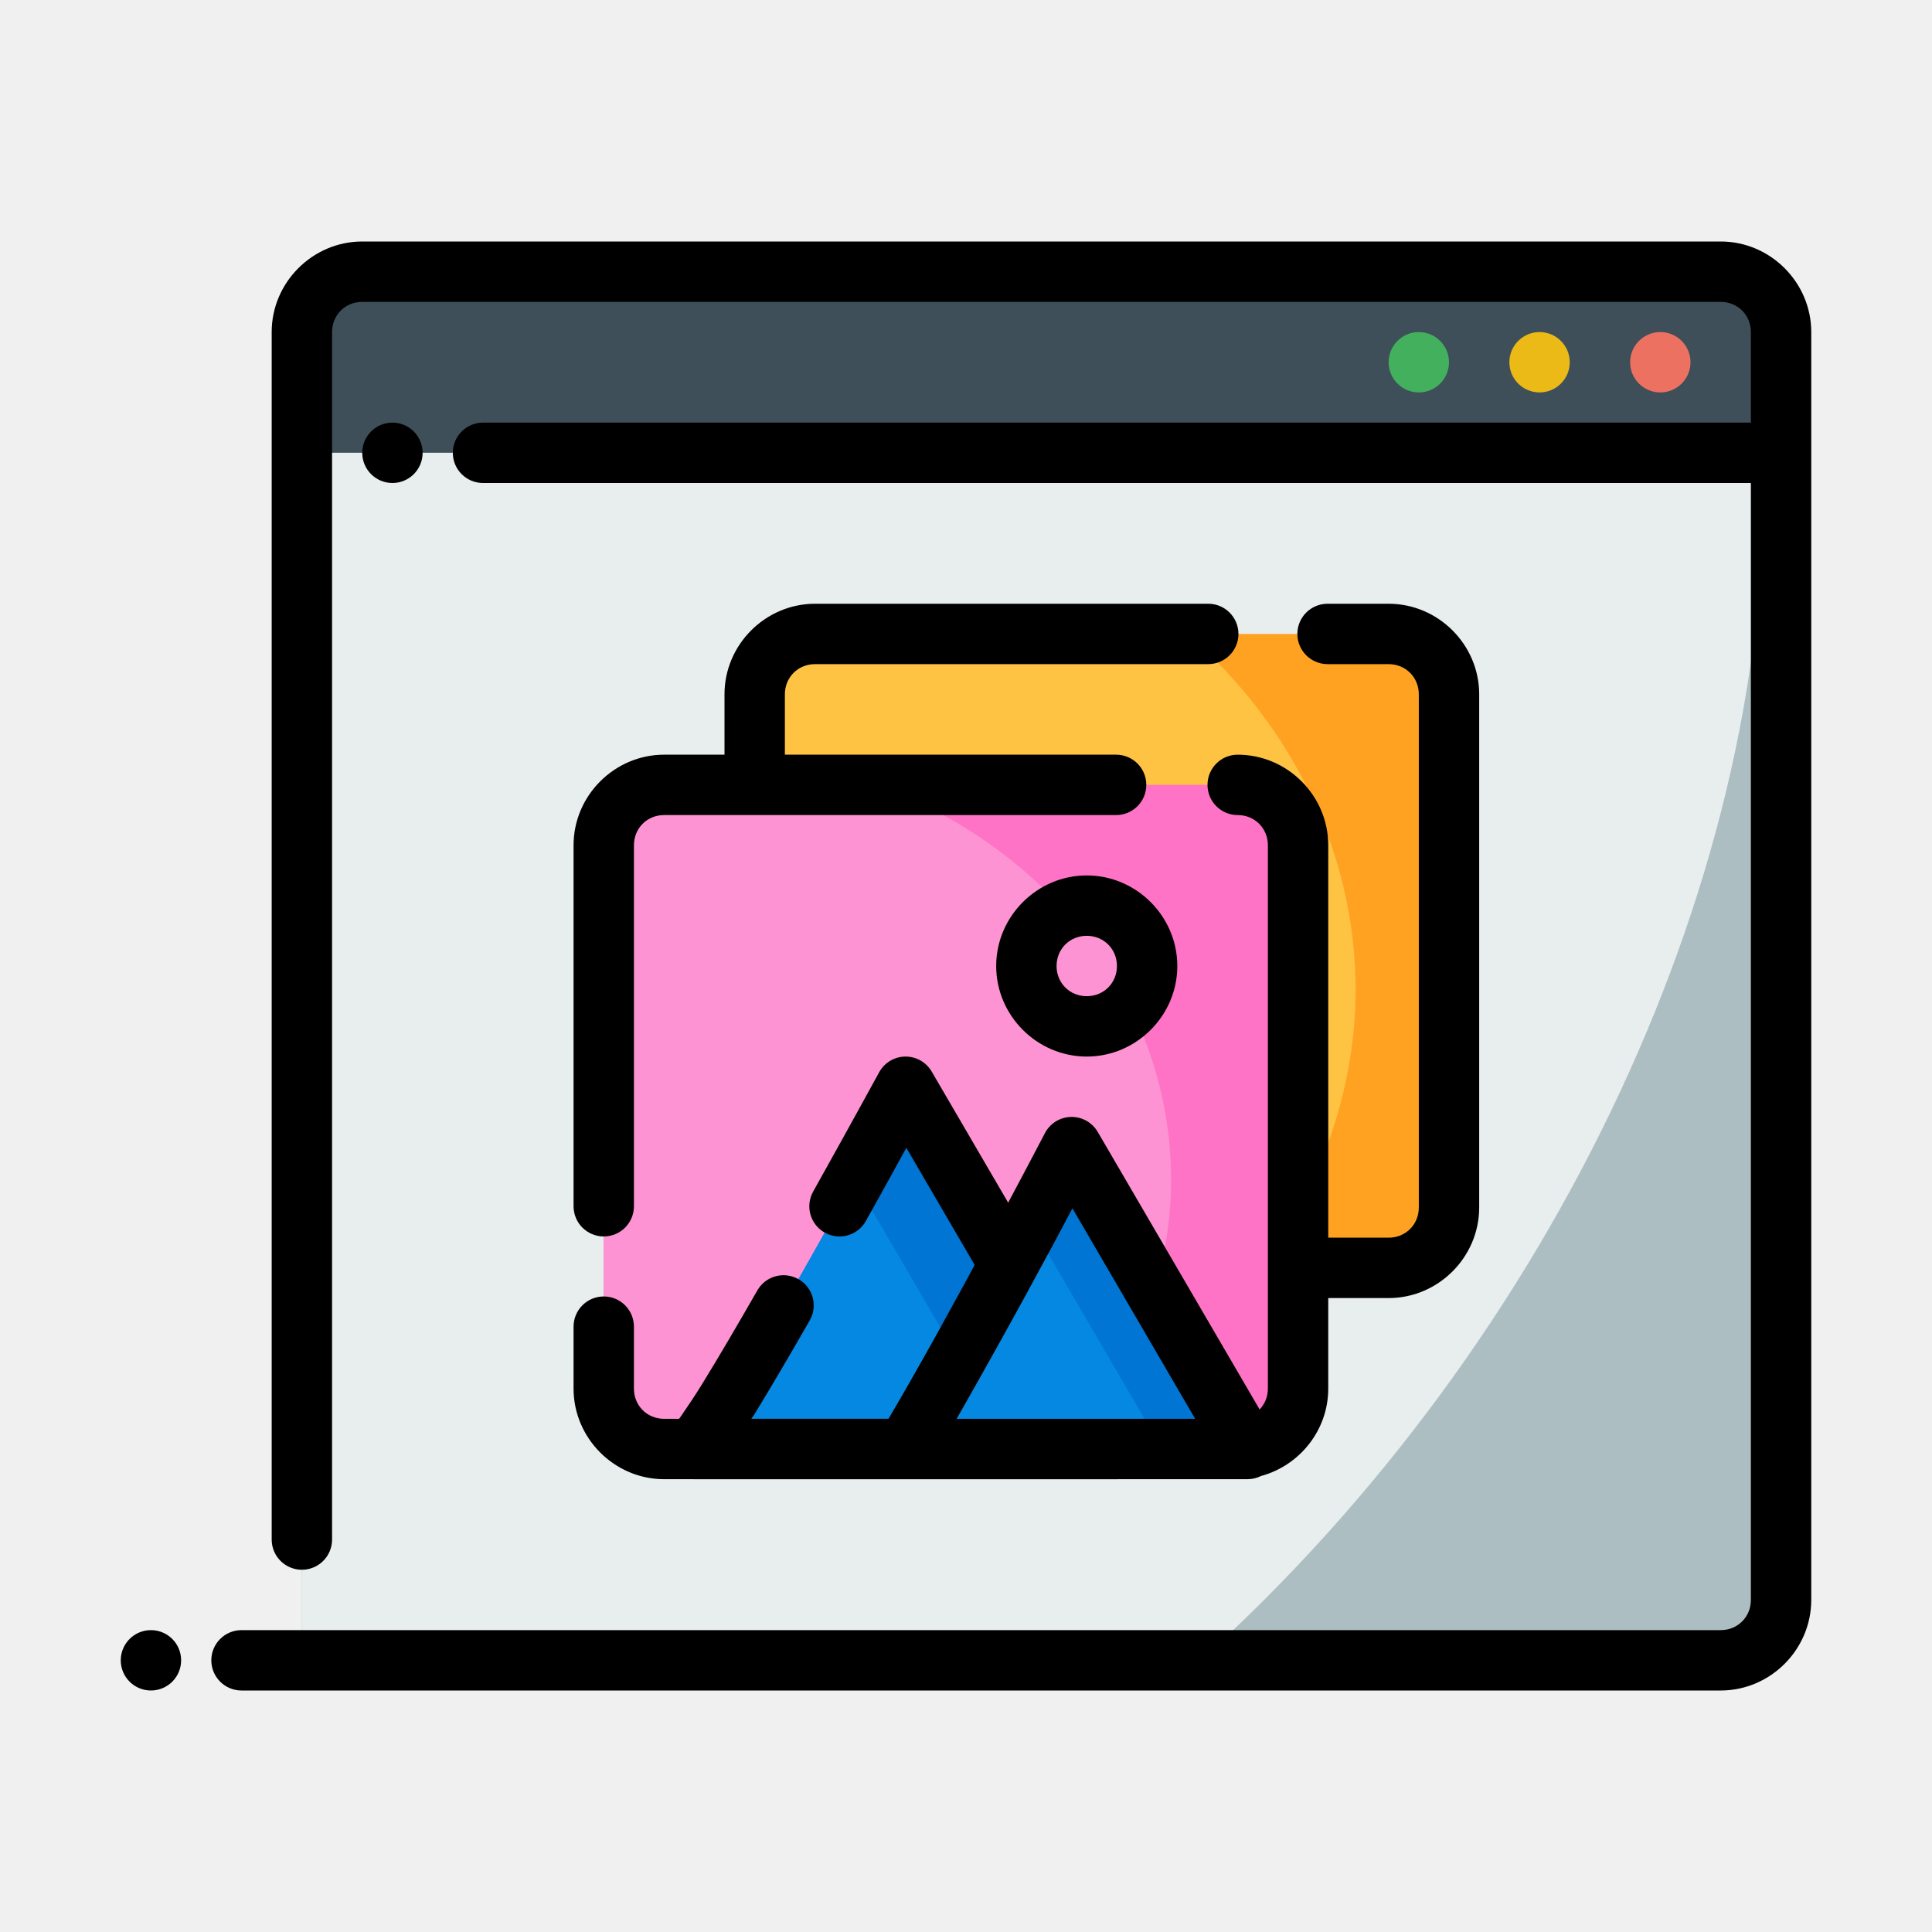
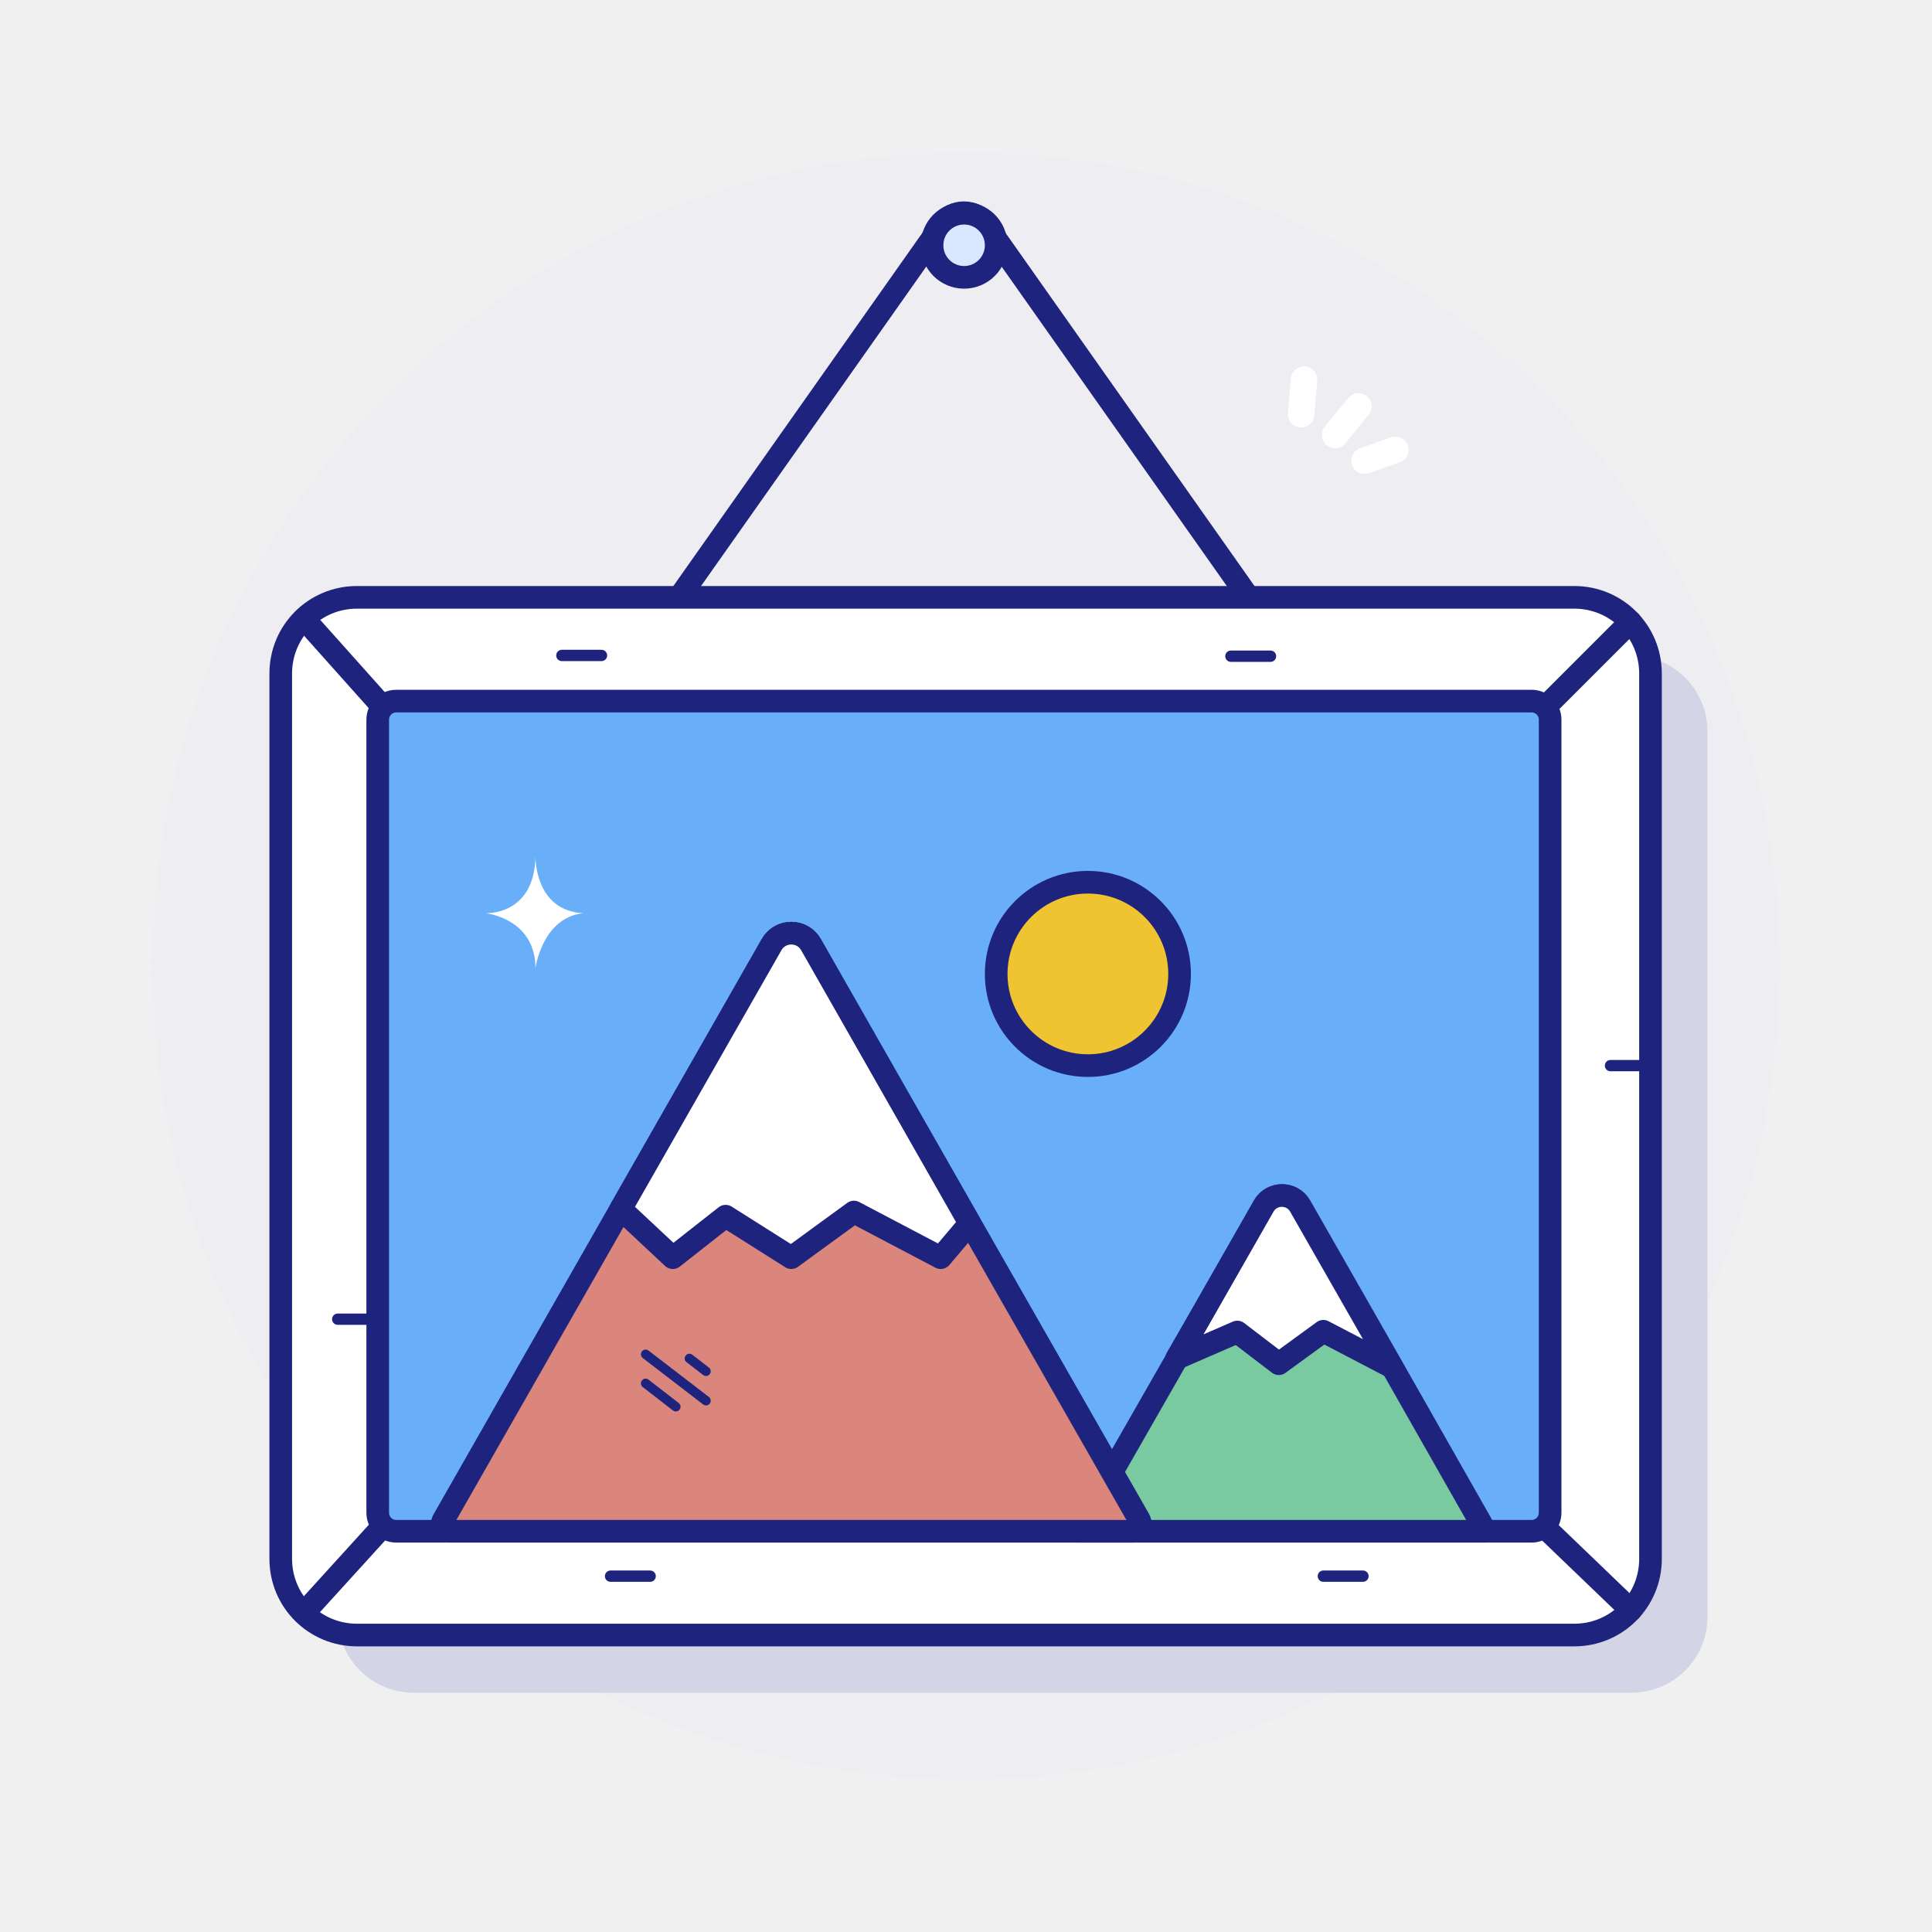
- <svg xmlns="http://www.w3.org/2000/svg" width="800px" height="800px" viewBox="0 0 64 64" id="svg5" version="1.1" xml:space="preserve">
-   <defs id="defs2" />
-   <g id="layer1" transform="translate(-192,-576)">
-     <path d="m 202,585 h 49 v 6 h -49 z" id="path61114" style="fill:#3e4f59;fill-opacity:1;fill-rule:evenodd;stroke-width:2;stroke-linecap:round;stroke-linejoin:round;stroke-miterlimit:4.1" />
-     <path d="m 202,591 h 49 v 40 h -49 z" id="path61116" style="fill:#acbec2;fill-opacity:1;fill-rule:evenodd;stroke-width:2;stroke-linecap:round;stroke-linejoin:round;stroke-miterlimit:4.1" />
-     <path d="m 202,591 v 40 h 29.77 a 28.484,41.393 35.599 0 0 18.625,-40 z" id="path61118" style="fill:#e8edee;fill-opacity:1;fill-rule:evenodd;stroke:none;stroke-width:2;stroke-linecap:round;stroke-linejoin:round;stroke-miterlimit:4.1" />
-     <path d="m 204,584 c -1.645,0 -3,1.355 -3,3 v 40 c 0,0.552 0.448,1 1,1 0.552,0 1,-0.448 1,-1 v -40 c 0,-0.564 0.436,-1 1,-1 h 45 c 0.564,0 1,0.436 1,1 v 3 h -42 c -0.552,0 -1,0.448 -1,1 0,0.552 0.448,1 1,1 h 42 v 37 c 0,0.564 -0.436,1 -1,1 h -49 c -0.552,0 -1,0.448 -1,1 0,0.552 0.448,1 1,1 h 49 c 1.645,0 3,-1.355 3,-3 0,-14 0,-28 0,-42 0,-1.645 -1.355,-3 -3,-3 z" id="path61120" style="color:#000000;fill:#000000;fill-rule:evenodd;stroke-linecap:round;stroke-linejoin:round;stroke-miterlimit:4.1" />
-     <path d="m 247,587 c -0.552,0 -1,0.448 -1,1 0,0.552 0.448,1 1,1 0.552,0 1,-0.448 1,-1 0,-0.552 -0.448,-1 -1,-1 z" id="path61122" style="color:#000000;fill:#ed7161;fill-opacity:1;fill-rule:evenodd;stroke-linecap:round;stroke-linejoin:round;stroke-miterlimit:4.1;-inkscape-stroke:none" />
-     <path d="m 243,587 c -0.552,0 -1,0.448 -1,1 0,0.552 0.448,1 1,1 0.552,0 1,-0.448 1,-1 0,-0.552 -0.448,-1 -1,-1 z" id="path61124" style="color:#000000;fill:#ecba16;fill-opacity:1;fill-rule:evenodd;stroke-linecap:round;stroke-linejoin:round;stroke-miterlimit:4.1;-inkscape-stroke:none" />
-     <path d="m 239,587 c -0.552,0 -1,0.448 -1,1 0,0.552 0.448,1 1,1 0.552,0 1,-0.448 1,-1 0,-0.552 -0.448,-1 -1,-1 z" id="path61126" style="color:#000000;fill:#42b05c;fill-opacity:1;fill-rule:evenodd;stroke-linecap:round;stroke-linejoin:round;stroke-miterlimit:4.1;-inkscape-stroke:none" />
-     <path d="m 197,630 a 1,1 0 0 0 -1,1 1,1 0 0 0 1,1 1,1 0 0 0 1,-1 1,1 0 0 0 -1,-1 z" id="path61128" style="color:#000000;fill:#000000;fill-rule:evenodd;stroke-linecap:round;stroke-linejoin:round;stroke-miterlimit:4.1;-inkscape-stroke:none" />
-     <path d="m 205,590 c -0.552,0 -1,0.448 -1,1 0,0.552 0.448,1 1,1 0.552,0 1,-0.448 1,-1 0,-0.552 -0.448,-1 -1,-1 z" id="path61130" style="color:#000000;fill:#000000;fill-rule:evenodd;stroke-linecap:round;stroke-linejoin:round;stroke-miterlimit:4.1;-inkscape-stroke:none" />
-     <path d="m 219,597 h 19 A 2,2 0 0 1 240,599 V 616 a 2,2 0 0 1 -2,2 h -21 v -19 A 2,2 0 0 1 219,597 Z" id="rect11224" style="fill:#ffa221;fill-opacity:1;fill-rule:evenodd;stroke:none;stroke-width:2;stroke-linecap:round;stroke-linejoin:round;stroke-miterlimit:4.1" />
-     <path d="m 219,597 a 2,2 0 0 0 -2,2 v 19 h 16.717 a 18.905,16.635 0 0 0 3.188,-9.215 A 18.905,16.635 0 0 0 231.336,597 Z" id="path48728" style="fill:#ffc343;fill-opacity:1;fill-rule:evenodd;stroke:none;stroke-width:2;stroke-linecap:round;stroke-linejoin:round;stroke-miterlimit:4.1" />
-     <path d="m 219,596 c -1.645,0 -3,1.355 -3,3 v 19 a 1,1 0 0 0 1,1 h 21 c 1.645,0 3,-1.355 3,-3 v -17 c 0,-1.645 -1.355,-3 -3,-3 h -2.023 a 1,1 0 0 0 -1,1 1,1 0 0 0 1,1 H 238 c 0.564,0 1,0.436 1,1 v 17 c 0,0.564 -0.436,1 -1,1 h -20 v -18 c 0,-0.564 0.436,-1 1,-1 h 13.025 a 1,1 0 0 0 1,-1 1,1 0 0 0 -1,-1 z" id="path14220" style="color:#000000;fill:#000000;fill-rule:evenodd;stroke-linecap:round;stroke-linejoin:round;stroke-miterlimit:4.1" />
-     <path d="m 214,602 h 19 a 2,2 0 0 1 2,2 V 622 a 2,2 0 0 1 -2,2 H 214 A 2,2 0 0 1 212,622 V 604 A 2,2 0 0 1 214,602 Z" id="rect11222" style="fill:#fe73c5;fill-opacity:1;fill-rule:evenodd;stroke:none;stroke-width:2;stroke-linecap:round;stroke-linejoin:round;stroke-miterlimit:4.1" />
-     <path d="m 214,602 a 2,2 0 0 0 -2,2 v 18 a 2,2 0 0 0 2,2 h 13.24 a 15.794,14.174 0 0 0 3.555,-8.916 A 15.794,14.174 0 0 0 221.062,602 Z" id="path48645" style="fill:#fe93d3;fill-opacity:1;fill-rule:evenodd;stroke:none;stroke-width:2;stroke-linecap:round;stroke-linejoin:round;stroke-miterlimit:4.1" />
-     <path d="m 215,624 c 1,-1 7,-12 7,-12 l 7,12 z" id="path11243" style="fill:#0075d3;fill-opacity:1;fill-rule:evenodd;stroke:none;stroke-width:2;stroke-linecap:round;stroke-linejoin:round;stroke-miterlimit:4.1;stroke-opacity:1" />
-     <circle cx="228" cy="608" id="path11258" r="2" style="fill:#fe93d3;fill-opacity:1;fill-rule:evenodd;stroke:none;stroke-width:2;stroke-linecap:round;stroke-linejoin:round;stroke-miterlimit:4.1;stroke-opacity:1" />
-     <path d="m 228,605 c -1.645,0 -3,1.355 -3,3 0,1.645 1.355,3 3,3 1.645,0 3,-1.355 3,-3 0,-1.645 -1.355,-3 -3,-3 z m 0,2 c 0.564,0 1,0.436 1,1 0,0.564 -0.436,1 -1,1 -0.564,0 -1,-0.436 -1,-1 0,-0.564 0.436,-1 1,-1 z" id="circle14224" style="color:#000000;fill:#000000;fill-rule:evenodd;stroke-linecap:round;stroke-linejoin:round;stroke-miterlimit:4.1;-inkscape-stroke:none" />
-     <path d="M 220.299,615.084 C 218.445,618.418 215.656,623.344 215,624 h 10.5 z" id="path48522" style="fill:#0588e2;fill-opacity:1;fill-rule:evenodd;stroke:none;stroke-width:2;stroke-linecap:round;stroke-linejoin:round;stroke-miterlimit:4.1;stroke-opacity:1" />
-     <path d="m 222,624 c 2.097,-3.469 5.5,-10 5.5,-10 l 5.833,10 z" id="path14164" style="fill:#0075d3;fill-opacity:1;fill-rule:evenodd;stroke:none;stroke-width:2;stroke-linecap:round;stroke-linejoin:round;stroke-miterlimit:4.1;stroke-opacity:1" />
-     <path d="m 221.986,611 a 1,1 0 0 0 -0.863,0.521 c 0,0 -0.966,1.768 -2.186,3.951 a 1,1 0 0 0 0.385,1.361 1,1 0 0 0 1.361,-0.385 c 0.749,-1.339 0.945,-1.707 1.34,-2.426 L 227.26,623 h -10.373 c 0.04,-0.065 0.059,-0.078 0.102,-0.146 0.532,-0.867 1.172,-1.96 1.834,-3.113 a 1,1 0 0 0 -0.369,-1.365 1,1 0 0 0 -1.365,0.369 c -0.656,1.144 -1.291,2.226 -1.805,3.062 -0.514,0.837 -1.026,1.523 -0.99,1.486 A 1,1 0 0 0 215,625 h 14 a 1,1 0 0 0 0.863,-1.504 l -7,-12 A 1,1 0 0 0 221.986,611 Z" id="path14228" style="color:#000000;fill:#000000;fill-rule:evenodd;stroke-linecap:round;stroke-linejoin:round;stroke-miterlimit:4.1;-inkscape-stroke:none" />
-     <path d="M 226.15,616.549 C 224.968,618.766 223.278,621.886 222,624 h 8.498 z" id="path48569" style="fill:#0588e2;fill-opacity:1;fill-rule:evenodd;stroke:none;stroke-width:2;stroke-linecap:round;stroke-linejoin:round;stroke-miterlimit:4.1;stroke-opacity:1" />
-     <path d="m 214,601 c -1.645,0 -3,1.355 -3,3 v 11.959 a 1,1 0 0 0 1,1 1,1 0 0 0 1,-1 V 604 c 0,-0.564 0.436,-1 1,-1 h 14.973 a 1,1 0 0 0 1,-1 1,1 0 0 0 -1,-1 z m 19,0 a 1,1 0 0 0 -1,1 1,1 0 0 0 1,1 c 0.564,0 1,0.436 1,1 v 18 c 0,0.273 -0.104,0.513 -0.273,0.691 l -5.363,-9.195 A 1,1 0 0 0 227.477,613 a 1,1 0 0 0 -0.863,0.537 c 0,0 -3.11,5.962 -5.182,9.463 H 214 c -0.564,0 -1,-0.436 -1,-1 v -2.053 a 1,1 0 0 0 -1,-1 1,1 0 0 0 -1,1 V 622 c 0,1.645 1.355,3 3,3 h 8 11 0.334 a 1,1 0 0 0 0.438,-0.105 C 235.048,624.55 236,623.379 236,622 v -18 c 0,-1.645 -1.355,-3 -3,-3 z M 227.525,616.027 231.592,623 h -7.902 c 1.671,-2.926 3.181,-5.725 3.836,-6.973 z" id="path14222" style="color:#000000;fill:#000000;fill-rule:evenodd;stroke-linecap:round;stroke-linejoin:round;stroke-miterlimit:4.1;-inkscape-stroke:none" />
+ <svg xmlns="http://www.w3.org/2000/svg" width="800px" height="800px" viewBox="0 0 512 512" id="Layer_1" version="1.1" xml:space="preserve">
+   <style type="text/css">
+ 	.st0{fill:#EEEDF2;}
+ 	.st1{fill:none;stroke:#1E247E;stroke-width:6;stroke-linecap:round;stroke-miterlimit:10;}
+ 	.st2{fill:#EFC12F;stroke:#1E247E;stroke-width:6;stroke-linecap:round;stroke-miterlimit:10;}
+ 	.st3{fill:none;stroke:#1E247E;stroke-width:3;stroke-linecap:round;stroke-miterlimit:10;}
+ 	.st4{fill:#FFFFFF;stroke:#1E247E;stroke-width:3;stroke-linecap:round;stroke-miterlimit:10;}
+ 	.st5{fill:#FCF5F2;stroke:#1E247E;stroke-width:5;stroke-linecap:round;stroke-miterlimit:10;}
+ 	.st6{fill:#FCF5F2;stroke:#1E247E;stroke-width:6;stroke-linecap:round;stroke-miterlimit:10;}
+ 	.st7{fill:#1E247E;}
+ 	.st8{fill:none;stroke:#1E247E;stroke-width:4;stroke-linecap:round;stroke-miterlimit:10;}
+ 	.st9{fill:#EAB8B1;}
+ 	.st10{fill:#DC9695;stroke:#1E247E;stroke-width:4;stroke-linecap:round;stroke-miterlimit:10;}
+ 	.st11{fill:#EECED1;stroke:#1E247E;stroke-width:3;stroke-linecap:round;stroke-miterlimit:10;}
+ 	.st12{fill:#CB7272;stroke:#1E247E;stroke-width:3;stroke-linecap:round;stroke-miterlimit:10;}
+ 	.st13{fill:#D3D5E7;stroke:#1E247E;stroke-width:6;stroke-linecap:round;stroke-miterlimit:10;}
+ 	.st14{fill:#D3D5E7;}
+ 	.st15{fill:#FFFFFF;stroke:#1E247E;stroke-width:5;stroke-linecap:round;stroke-miterlimit:10;}
+ 	.st16{fill:#FFFFFF;stroke:#1E247E;stroke-width:4;stroke-linecap:round;stroke-miterlimit:10;}
+ 	.st17{fill:#ECECEE;}
+ 	.st18{fill:#DA867D;stroke:#1E247E;stroke-width:4;stroke-linecap:round;stroke-miterlimit:10;}
+ 	.st19{fill:#FCF5F2;stroke:#1E247E;stroke-width:4;stroke-linecap:round;stroke-miterlimit:10;}
+ 	.st20{fill:#69AEF8;stroke:#1E247E;stroke-width:6;stroke-linecap:round;stroke-miterlimit:10;}
+ 	.st21{opacity:0.4;fill:#FFFFFF;}
+ 	.st22{opacity:0.7;fill:#FFFFFF;}
+ 	.st23{fill:#69ADF7;stroke:#1E247E;stroke-width:2.5;stroke-linecap:round;stroke-miterlimit:10;}
+ 	.st24{fill:none;stroke:#FFFFFF;stroke-width:7;stroke-linecap:round;stroke-miterlimit:10;}
+ 	.st25{fill:none;stroke:#1E247E;stroke-width:2.5;stroke-linecap:round;stroke-miterlimit:10;}
+ 	.st26{fill:#F0C330;stroke:#1E247E;stroke-width:6;stroke-linecap:round;stroke-miterlimit:10;}
+ 	.st27{opacity:0.3;}
+ 	.st28{fill:#FFFFFF;}
+ 	.st29{fill:#79CAA1;stroke:#1E247E;stroke-width:6;stroke-linecap:round;stroke-miterlimit:10;}
+ 	.st30{fill:#DA867D;stroke:#1E247E;stroke-width:6;stroke-linecap:round;stroke-miterlimit:10;}
+ 	.st31{fill:#FFFFFF;stroke:#1E247E;stroke-width:6;stroke-linecap:round;stroke-miterlimit:10;}
+ 	.st32{fill:#DBE7FE;stroke:#1E247E;stroke-width:5;stroke-linecap:round;stroke-miterlimit:10;}
+ 	.st33{fill:#F2F3F3;}
+ 	.st34{fill:none;stroke:#1E247E;stroke-width:6;stroke-linecap:round;stroke-linejoin:round;stroke-miterlimit:10;}
+ 	.st35{fill:#DBE7FE;stroke:#1E247E;stroke-width:6;stroke-linecap:round;stroke-linejoin:round;stroke-miterlimit:10;}
+ 	.st36{fill:#EFC230;stroke:#1E247E;stroke-width:6;stroke-linecap:round;stroke-linejoin:round;stroke-miterlimit:10;}
+ 	.st37{fill:none;stroke:#1E247E;stroke-width:3;stroke-linecap:round;stroke-linejoin:round;stroke-miterlimit:10;}
+ 	.st38{fill:#F0C330;stroke:#1E247E;stroke-width:6;stroke-linecap:round;stroke-linejoin:round;stroke-miterlimit:10;}
+ 	.st39{fill:#79CAA1;stroke:#1E247E;stroke-width:6;stroke-linecap:round;stroke-linejoin:round;stroke-miterlimit:10;}
+ 	.st40{fill:#FFFFFF;stroke:#1E247E;stroke-width:6;stroke-linecap:round;stroke-linejoin:round;stroke-miterlimit:10;}
+ 	.st41{fill:#DA867D;stroke:#1E247E;stroke-width:6;stroke-linecap:round;stroke-linejoin:round;stroke-miterlimit:10;}
+ 	.st42{fill:#DBE7FE;stroke:#1E247E;stroke-width:6;stroke-linejoin:round;stroke-miterlimit:10;}
+ 	.st43{fill:none;stroke:#1E247E;stroke-width:6;stroke-linejoin:round;stroke-miterlimit:10;}
+ 	.st44{opacity:0.7;}
+ 	.st45{fill:#FFFFFF;stroke:#1E247E;stroke-width:6;stroke-linejoin:round;stroke-miterlimit:10;}
+ 	.st46{fill:none;stroke:#FFFFFF;stroke-width:3;stroke-linecap:round;stroke-linejoin:round;stroke-miterlimit:10;}
+ 	.st47{fill:none;stroke:#1E247E;stroke-width:5;stroke-linecap:round;stroke-miterlimit:10;}
+ 	.st48{fill:#DBE7FE;stroke:#1E247E;stroke-width:6;stroke-linecap:round;stroke-miterlimit:10;}
+ 	.st49{opacity:0.1;fill:#BDBDBD;}
+ 	.st50{fill:#69AEF8;stroke:#1E247E;stroke-width:6;stroke-linecap:round;stroke-linejoin:round;stroke-miterlimit:10;}
+ 	.st51{fill:#79CAA1;stroke:#1E247E;stroke-width:5;stroke-miterlimit:10;}
+ 	.st52{fill:#D2D4E6;stroke:#1E247E;stroke-width:5;stroke-linecap:round;stroke-miterlimit:10;}
+ 	.st53{fill:#69AEF8;stroke:#1E247E;stroke-width:5;stroke-miterlimit:10;}
+ 	.st54{opacity:0.2;fill:none;stroke:#1E247E;stroke-width:5;stroke-linecap:round;stroke-miterlimit:10;}
+ 	.st55{fill:none;stroke:#1E247E;stroke-width:2.5;stroke-linecap:round;stroke-linejoin:round;stroke-miterlimit:10;}
+ 	.st56{fill:#69AEF8;stroke:#1E247E;stroke-width:6;stroke-miterlimit:10;}
+ 	.st57{fill:#DBE7FE;}
+ 	.st58{fill:#FFFFFF;stroke:#1E247E;stroke-width:6;stroke-miterlimit:10;}
+ 	.st59{fill:#D9857D;stroke:#1E247E;stroke-width:5;stroke-miterlimit:10;}
+ 	.st60{fill:none;stroke:#D3D5E7;stroke-width:4.79;stroke-linecap:round;stroke-miterlimit:10;}
+ 	.st61{fill:#D2D4E6;stroke:#D3D5E7;stroke-width:4.79;stroke-linecap:round;stroke-miterlimit:10;}
+ 	.st62{fill:#D2D4E6;stroke:#D3D5E7;stroke-width:5.5;stroke-linecap:round;stroke-miterlimit:10;}
+ 	.st63{fill:none;stroke:#D3D5E7;stroke-width:5.5;stroke-linecap:round;stroke-miterlimit:10;}
+ 	.st64{fill:#79CAA1;}
+ 	.st65{fill:#F0C330;}
+ 	.st66{fill:#79CAA1;stroke:#1E247E;stroke-width:6;stroke-miterlimit:10;}
+ 	.st67{opacity:0.8;fill:#FFFFFF;}
+ 	.st68{fill:#DA867D;stroke:#1E247E;stroke-width:6;stroke-miterlimit:10;}
+ 	.st69{fill:#F0C330;stroke:#1E247E;stroke-width:5;stroke-miterlimit:10;}
+ 	.st70{fill:#D2D4E6;}
+ 	.st71{fill:#EEBDBC;stroke:#D3D5E7;stroke-width:5.5;stroke-linecap:round;stroke-miterlimit:10;}
+ 	.st72{fill:#D3D5E7;stroke:#D3D5E7;stroke-width:5.5;stroke-linecap:round;stroke-miterlimit:10;}
+ </style>
+   <g>
+     <g id="Gallery">
+       <circle class="st0" cx="256" cy="256" id="Background_19_" r="215.6" />
+       <g id="Picture_in_frame">
+         <g id="Sparkles_18_">
+           <line class="st24" id="Bottom_64_" x1="369.8" x2="361.6" y1="119.2" y2="122.1" />
+           <line class="st24" id="Middle_54_" x1="360" x2="353.8" y1="107.7" y2="115.3" />
+           <line class="st24" id="Top_66_" x1="344.8" x2="345.6" y1="109.8" y2="100.6" />
+         </g>
+         <path class="st14" d="M432.3,448.6H109.7c-11.2,0-20.2-9-20.2-20.2V193.9c0-11.2,9-20.2,20.2-20.2h322.6      c11.2,0,20.2,9,20.2,20.2v234.6C452.5,439.6,443.5,448.6,432.3,448.6z" id="Shadow_51_" />
+         <path class="st34" d="M180,158.3l69.8-99c2.8-3.9,8.5-3.9,11.3,0l69.8,99" id="Wire" />
+         <circle class="st35" cx="255.5" cy="65" id="Pin_1_" r="8.5" />
+         <g id="Frame_1_">
+           <path class="st31" d="M417.2,433.3H94.6c-11.2,0-20.2-9-20.2-20.2V178.5c0-11.2,9-20.2,20.2-20.2h322.6       c11.2,0,20.2,9,20.2,20.2v234.6C437.4,424.3,428.4,433.3,417.2,433.3z" id="Shape_72_" />
+           <g id="Corner_lines_1_">
+             <line class="st36" id="_x34_th_8_" x1="80.5" x2="101.5" y1="427.5" y2="404.4" />
+             <line class="st36" id="_x33_rd_16_" x1="432.2" x2="409.2" y1="426.7" y2="404.6" />
+             <line class="st36" id="_x32_nd_17_" x1="432.1" x2="409.5" y1="164.8" y2="187.4" />
+             <line class="st36" id="_x31_st_17_" x1="80.6" x2="101.5" y1="164" y2="187.4" />
+           </g>
+           <g id="Small_lines">
+             <line class="st37" id="Top_left_1_" x1="148.9" x2="159.4" y1="173.7" y2="173.7" />
+             <line class="st37" id="Top_right_1_" x1="326.2" x2="336.7" y1="173.9" y2="173.9" />
+             <line class="st37" id="Right_45_" x1="89.5" x2="100" y1="349.6" y2="349.6" />
+             <line class="st37" id="Bottom_left_1_" x1="161.8" x2="172.3" y1="417.7" y2="417.7" />
+             <line class="st37" id="Bottom_right_1_" x1="350.7" x2="361.2" y1="417.7" y2="417.7" />
+             <line class="st37" id="Left_46_" x1="426.8" x2="437.3" y1="282.4" y2="282.4" />
+           </g>
+         </g>
+         <g id="Picture">
+           <path class="st20" d="M405.9,405.8H105c-2.7,0-4.9-2.2-4.9-4.9V190.7c0-2.7,2.2-4.9,4.9-4.9h300.9       c2.7,0,4.9,2.2,4.9,4.9v210.2C410.8,403.6,408.6,405.8,405.9,405.8z" id="Shape_71_" />
+           <circle class="st38" cx="288.3" cy="258.1" id="Sun" r="24.3" />
+           <g id="Mountains">
+             <g id="Right_44_">
+               <path class="st39" d="M393.7,405.8H285.7l27.4-47.9l21.9-38.3c2.1-3.7,7.5-3.7,9.6,0l23.3,40.8L393.7,405.8z         " id="Bottom_63_" />
+               <path class="st40" d="M316.7,351.5l18.2-31.9c2.1-3.7,7.5-3.7,9.6,0l23.3,40.8l1.1,1.9l-18.2-9.5l-11.8,8.6         l-11-8.4l-16.1,7L316.7,351.5z" id="Top_65_" />
+             </g>
+             <g id="Left_45_">
+               <path class="st41" d="M300.2,405.8h-181c-1.5,0-2.5-1.6-1.7-3l47-82.4l40-70.1c2.3-4,8.1-4,10.4,0l42.1,73.8         l44.9,78.6C302.7,404.2,301.8,405.8,300.2,405.8z" id="Bottom_62_" />
+               <path class="st40" d="M257,324.2l-7.7,9.1l-23-12.1l-16.6,12.1l-17.4-11l-14,11l-13.8-12.9l40-70.1         c2.3-4,8.1-4,10.4,0L257,324.2z" id="Top_64_" />
+               <g id="Lines_32_">
+                 <line class="st25" id="Bottom_61_" x1="171.1" x2="179.1" y1="366.6" y2="372.8" />
+                 <line class="st25" id="Middle_53_" x1="171.1" x2="187.1" y1="358.9" y2="371.2" />
+                 <line class="st25" id="Top_63_" x1="182.7" x2="187.1" y1="360" y2="363.4" />
+               </g>
+             </g>
+           </g>
+           <path class="st28" d="M154.5,242c-12.9-0.7-12.6-15-12.6-15c-0.3,15.8-13.3,15-13.3,15s13.3,1.3,13.3,14.6       C141.9,256.6,143.6,243.3,154.5,242" id="Sparkle" />
+         </g>
+       </g>
+     </g>
  </g>
</svg>
